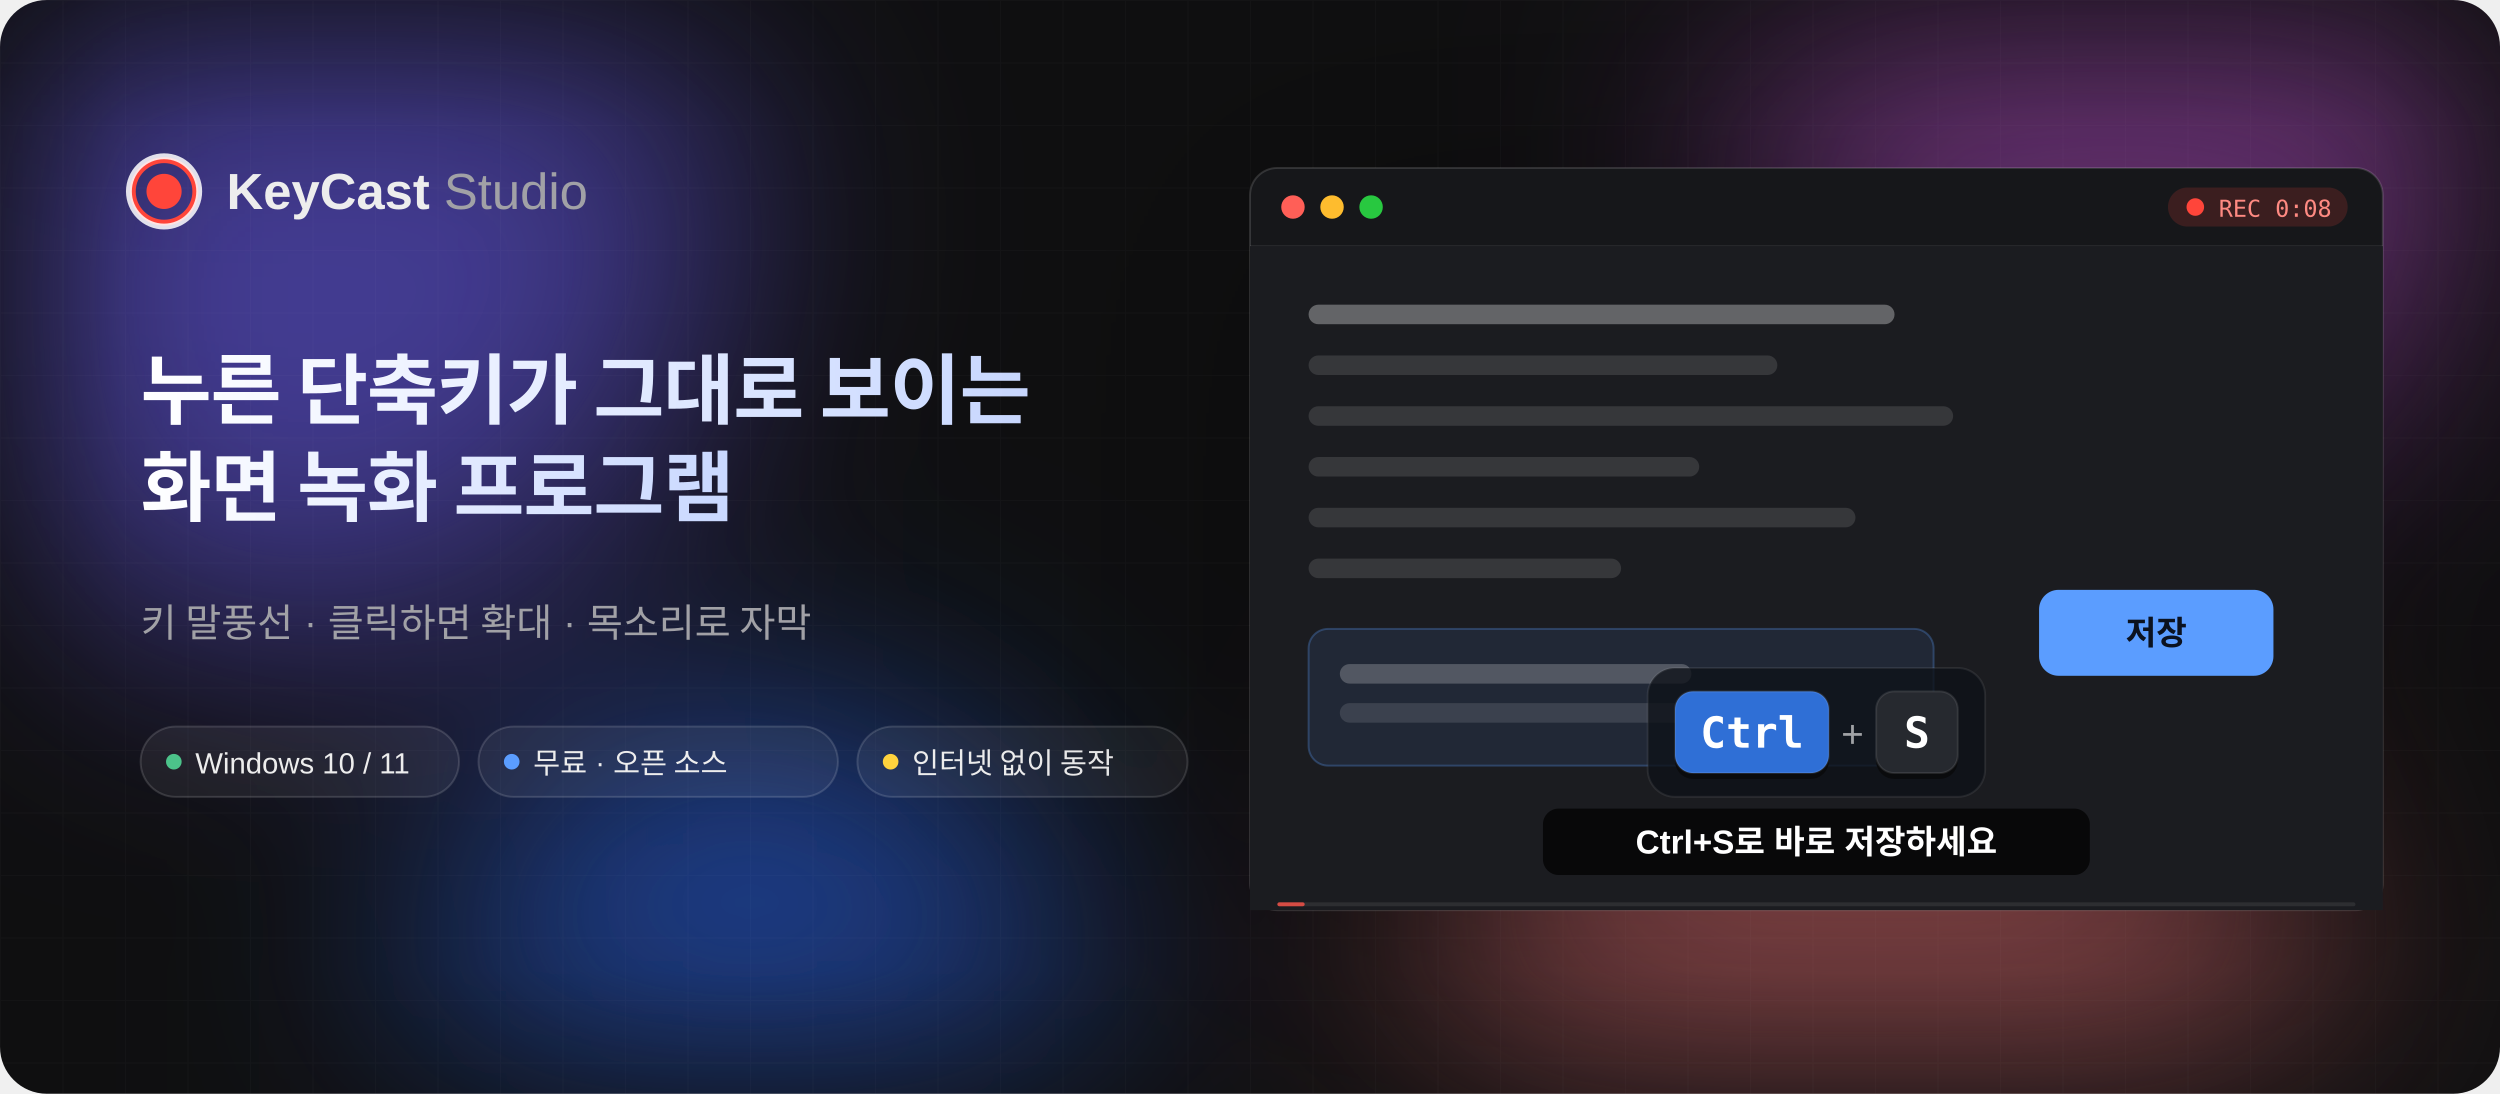
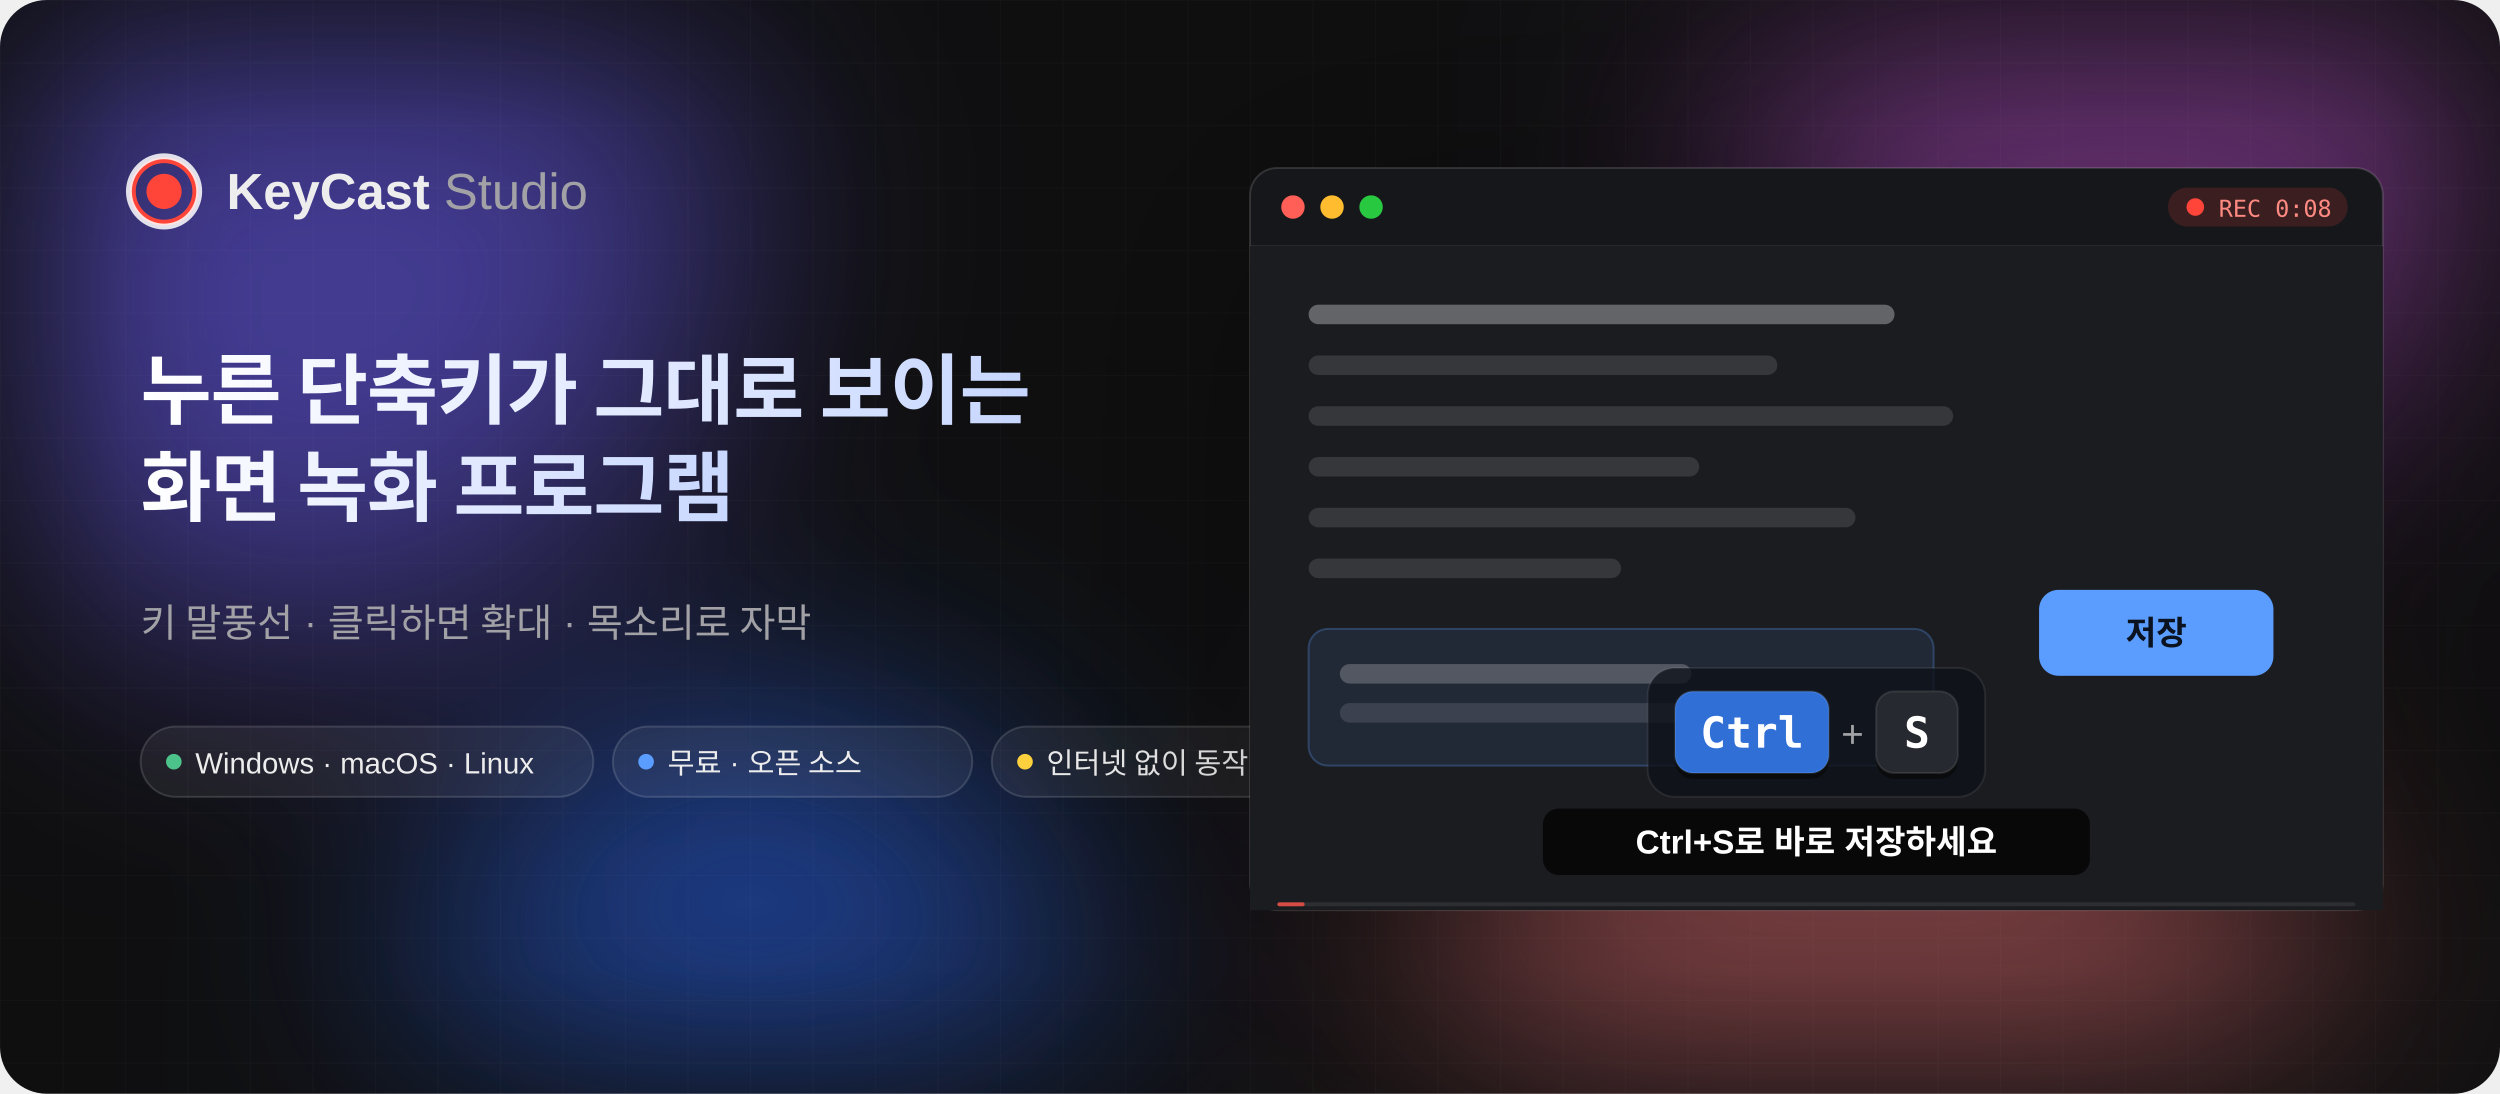
<svg xmlns="http://www.w3.org/2000/svg" width="1280" height="560" viewBox="0 0 1280 560" role="img" aria-label="KeyCast Studio — 누른 단축키가 그대로 보이는 화면 녹화 프로그램">
  <style>
text{font-family:'Segoe UI Variable Display','Segoe UI',-apple-system,BlinkMacSystemFont,'Helvetica Neue',Arial,'Malgun Gothic','Apple SD Gothic Neo','Noto Sans CJK KR','Hiragino Sans','Microsoft YaHei',sans-serif}
.mono{font-family:'Cascadia Mono',Consolas,'SF Mono',Menlo,monospace}
*{transform-box:view-box}

.blob{animation:drift 18s ease-in-out infinite alternate}
.b1{animation-duration:22s;animation-delay:-6s}.b2{animation-duration:26s;animation-delay:-11s}.b3{animation-duration:20s;animation-delay:-3s}
@keyframes drift{0%{transform:translate(0,0)}50%{transform:translate(40px,-30px)}100%{transform:translate(-30px,25px)}}
.zoom{transform-origin:1104px 324px;animation:zoom 8s cubic-bezier(0.22,1,0.36,1) infinite}
@keyframes zoom{0%,27%{transform:scale(1)}40%,64%{transform:scale(1.55)}80%,100%{transform:scale(1)}}
.cur{animation:cur 8s cubic-bezier(0.22,1,0.36,1) infinite}
@keyframes cur{0%{transform:translate(760px,416px)}20%,72%{transform:translate(1104px,324px)}90%,100%{transform:translate(760px,416px)}}
.press{transform-origin:1104px 324px;animation:press 8s infinite}
@keyframes press{0%,24%{transform:scale(1)}25.5%{transform:scale(0.78)}28%,100%{transform:scale(1)}}
.rip{transform-origin:1104px 324px;animation:rip 8s cubic-bezier(0.22,1,0.36,1) infinite;opacity:0}
.rip2{animation-delay:0.18s}
@keyframes rip{0%,24.9%{transform:scale(0.2);opacity:0}25%{transform:scale(0.2);opacity:0.95}34%,100%{transform:scale(1.6);opacity:0}}
.btn{animation:btn 8s infinite}
@keyframes btn{0%,24%{fill:#5b9dff}26%,60%{fill:#7db2ff}70%,100%{fill:#5b9dff}}
.bubble{transform-origin:930px 374px;animation:bubble 8s cubic-bezier(0.22,1,0.36,1) infinite}
@keyframes bubble{0%,25%{opacity:0;transform:translateY(14px) scale(0.86)}30%,70%{opacity:1;transform:translateY(0) scale(1)}76%,100%{opacity:0;transform:translateY(-6px) scale(0.96)}}
.subs{animation:subs 8s infinite}
@keyframes subs{0%,28%{opacity:0}31%,84%{opacity:1}88%,100%{opacity:0}}
.w{fill:#ffffff;animation:word 8s infinite}
.w0{animation-name:word0}@keyframes word0{0%,32%{fill:#ffffff}33%,100%{fill:#ffd33d}}
.w1{animation-name:word1}@keyframes word1{0%,41%{fill:#ffffff}42%,100%{fill:#ffd33d}}
.w2{animation-name:word2}@keyframes word2{0%,50%{fill:#ffffff}51%,100%{fill:#ffd33d}}
.rec{animation:rec 1.6s ease-in-out infinite}
@keyframes rec{0%,100%{opacity:1}50%{opacity:0.35}}
.ring{transform-origin:84px 98px;animation:ring 2.4s ease-out infinite}
@keyframes ring{0%{transform:scale(0.6);opacity:0.7}100%{transform:scale(1.9);opacity:0}}
.in{animation:in 1s cubic-bezier(0.22,1,0.36,1) both}
.in1{animation-delay:0.1s}.in2{animation-delay:0.22s}.in3{animation-delay:0.34s}.in4{animation-delay:0.46s}
@keyframes in{from{opacity:0;transform:translateY(14px)}to{opacity:1;transform:none}}
.win{animation:win 1.2s cubic-bezier(0.22,1,0.36,1) 0.2s both}
@keyframes win{from{opacity:0;transform:translateY(24px) scale(0.97)}to{opacity:1;transform:none}}
.scan{animation:scan 8s linear infinite}
@keyframes scan{from{transform:translateX(0)}to{transform:translateX(552px)}}
@media (prefers-reduced-motion: reduce){*{animation:none!important}}
</style>
  <rect width="1280" height="560" rx="24" fill="#0f0f10" />
  <clipPath id="hc">
    <rect width="1280" height="560" rx="24" />
  </clipPath>
  <g clip-path="url(#hc)">
    <defs>
      <filter id="hb" x="-50%" y="-50%" width="200%" height="200%">
        <feGaussianBlur stdDeviation="67" />
      </filter>
    </defs>
    <g filter="url(#hb)" opacity="0.55">
      <circle class="blob b0" cx="153.6" cy="112" r="212.8" fill="#6d5efc" />
      <circle class="blob b1" cx="1088" cy="56" r="190.4" fill="#c254d8" />
      <circle class="blob b2" cx="960" cy="532" r="224" fill="#f7797d" />
      <circle class="blob b3" cx="384" cy="532" r="168" fill="#2b6bff" />
    </g>
    <rect width="1280" height="560" fill="url(#grid)" opacity="0.5" />
  </g>
  <defs>
    <pattern id="grid" width="32" height="32" patternUnits="userSpaceOnUse">
      <path d="M32 0H0V32" fill="none" stroke="rgba(255,255,255,0.04)" />
    </pattern>
    <linearGradient id="tg" x1="0" x2="1">
      <stop offset="0" stop-color="#ffffff" />
      <stop offset="1" stop-color="#c9d8ff" />
    </linearGradient>
    <clipPath id="wc">
      <rect x="640" y="126" width="580" height="340" rx="0" />
    </clipPath>
  </defs>
  <g class="in in0">
    <circle class="ring" cx="84" cy="98" r="16" fill="none" stroke="#ff453a" stroke-width="3" />
    <circle cx="84" cy="98" r="18" fill="none" stroke="rgba(255,255,255,0.85)" stroke-width="3" />
    <circle class="rec" cx="84" cy="98" r="9" fill="#ff453a" />
    <text x="116" y="107" font-size="26" font-weight="700" fill="#ededed">KeyCast <tspan fill="#a1a1a6" font-weight="400">Studio</tspan>
    </text>
  </g>
  <g class="in in1">
    <text x="72" y="214" font-size="39.474" font-weight="750" fill="url(#tg)" letter-spacing="-0.5">누른 단축키가 그대로 보이는</text>
  </g>
  <g class="in in2">
    <text x="72" y="263.737" font-size="39.474" font-weight="750" fill="url(#tg)" letter-spacing="-0.5">화면 녹화 프로그램</text>
  </g>
  <g class="in in3">
    <text x="72" y="326" font-size="20" fill="#a1a1a6">키 말풍선 · 클릭하면 확대 · 목소리로 자막</text>
  </g>
  <g class="in in4">
-     <rect x="72" y="372" width="163" height="36" rx="18" fill="rgba(255,255,255,0.06)" stroke="rgba(255,255,255,0.14)" />
+     <rect x="72" y="372" width="231.8" height="36" rx="18" fill="rgba(255,255,255,0.06)" stroke="rgba(255,255,255,0.14)" />
    <circle cx="89" cy="390" r="4" fill="#4cc38a" />
-     <text x="100" y="396" font-size="15" fill="#ededed">Windows 10 / 11</text>
-     <rect x="245" y="372" width="184" height="36" rx="18" fill="rgba(255,255,255,0.06)" stroke="rgba(255,255,255,0.14)" />
-     <circle cx="262" cy="390" r="4" fill="#5b9dff" />
-     <text x="273" y="396" font-size="15" fill="#ededed">무료 · 오픈 소스</text>
-     <rect x="439" y="372" width="169" height="36" rx="18" fill="rgba(255,255,255,0.06)" stroke="rgba(255,255,255,0.14)" />
-     <circle cx="456" cy="390" r="4" fill="#ffd33d" />
-     <text x="467" y="396" font-size="15" fill="#ededed">인터넷 없이 동작</text>
+     <text x="100" y="396" font-size="15" fill="#ededed">Windows · macOS · Linux</text>
+     <rect x="313.8" y="372" width="184" height="36" rx="18" fill="rgba(255,255,255,0.06)" stroke="rgba(255,255,255,0.14)" />
+     <circle cx="330.8" cy="390" r="4" fill="#5b9dff" />
+     <text x="341.8" y="396" font-size="15" fill="#ededed">무료 · 오픈 소스</text>
+     <rect x="507.8" y="372" width="169" height="36" rx="18" fill="rgba(255,255,255,0.06)" stroke="rgba(255,255,255,0.14)" />
+     <circle cx="524.8" cy="390" r="4" fill="#ffd33d" />
+     <text x="535.8" y="396" font-size="15" fill="#ededed">인터넷 없이 동작</text>
  </g>
  <g class="win">
    <rect x="638" y="96" width="584" height="380" rx="16" fill="rgba(0,0,0,0.45)" filter="url(#hb)" opacity="0.6" />
    <rect x="640" y="86" width="580" height="380" rx="14" fill="#16171a" stroke="rgba(255,255,255,0.14)" />
    <circle cx="662" cy="106" r="6" fill="#ff5f57" />
    <circle cx="682" cy="106" r="6" fill="#febc2e" />
    <circle cx="702" cy="106" r="6" fill="#28c840" />
    <rect x="1110" y="96" width="92" height="20" rx="10" fill="rgba(255,69,58,0.16)" />
    <circle class="rec" cx="1124" cy="106" r="4.5" fill="#ff453a" />
    <text x="1136" y="111" font-size="12" fill="#ff8a82" class="mono">REC 0:08</text>
    <line x1="640" y1="126" x2="1220" y2="126" stroke="rgba(255,255,255,0.08)" />
    <g clip-path="url(#wc)">
      <g class="zoom">
        <rect x="640" y="126" width="580" height="340" fill="#1b1c20" />
        <rect x="670" y="156" width="300" height="10" rx="5" fill="rgba(255,255,255,0.32)" />
        <rect x="670" y="182" width="240" height="10" rx="5" fill="rgba(255,255,255,0.12)" />
        <rect x="670" y="208" width="330" height="10" rx="5" fill="rgba(255,255,255,0.12)" />
        <rect x="670" y="234" width="200" height="10" rx="5" fill="rgba(255,255,255,0.12)" />
        <rect x="670" y="260" width="280" height="10" rx="5" fill="rgba(255,255,255,0.12)" />
        <rect x="670" y="286" width="160" height="10" rx="5" fill="rgba(255,255,255,0.12)" />
        <rect x="670" y="322" width="320" height="70" rx="10" fill="rgba(91,157,255,0.10)" stroke="rgba(91,157,255,0.28)" />
        <rect x="686" y="340" width="180" height="10" rx="5" fill="rgba(255,255,255,0.22)" />
        <rect x="686" y="360" width="240" height="10" rx="5" fill="rgba(255,255,255,0.12)" />
        <g class="press">
          <rect class="btn" x="1044" y="302" width="120" height="44" rx="10" fill="#5b9dff" />
          <text x="1104" y="330" text-anchor="middle" font-size="17" font-weight="650" fill="#0b1220">저장</text>
        </g>
        <circle class="rip" cx="1104" cy="324" r="34" fill="rgba(255,211,61,0.25)" stroke="#ffd33d" stroke-width="3.5" />
        <circle class="rip rip2" cx="1104" cy="324" r="34" fill="none" stroke="#ffd33d" stroke-width="2" />
        <g class="cur">
          <g transform="scale(1.7)">
            <path d="M0 0 L0 17.2 L4.4 13.4 L7.3 20 L10 18.8 L7.1 12.4 L12.6 12.4 Z" fill="#111" stroke="#fff" stroke-width="1.4" stroke-linejoin="round" />
          </g>
        </g>
      </g>
    </g>
    <g class="bubble">
      <rect x="843.62" y="342" width="172.76" height="66" rx="14" fill="rgba(13,17,23,0.78)" stroke="rgba(255,255,255,0.08)" />
      <g transform="translate(857.62,354)">
        <g>
          <rect x="0" y="3" width="78.76" height="41.8" rx="9.24" fill="#0a0b0d" />
          <rect x="0" y="0" width="78.76" height="41.8" rx="9.24" fill="#2f6fd6" stroke="rgba(255,255,255,0.10)" />
          <text x="39.38" y="28.82" text-anchor="middle" font-size="22" font-weight="650" fill="#ffffff" class="mono">Ctrl</text>
        </g>
        <text x="90.86" y="28.6" text-anchor="middle" font-size="19.8" fill="rgba(255,255,255,0.6)">+</text>
        <g>
          <rect x="102.96" y="3" width="41.8" height="41.8" rx="9.24" fill="#0a0b0d" />
          <rect x="102.96" y="0" width="41.8" height="41.8" rx="9.24" fill="#26292f" stroke="rgba(255,255,255,0.10)" />
          <text x="123.86" y="28.82" text-anchor="middle" font-size="22" font-weight="650" fill="#ffffff" class="mono">S</text>
        </g>
      </g>
    </g>
    <g class="subs">
      <rect x="790" y="414" width="280" height="34" rx="8" fill="rgba(0,0,0,0.72)" />
      <text x="930" y="437" text-anchor="middle" font-size="17" font-weight="650">
        <tspan class="w w0">Ctrl+S로</tspan>
        <tspan class="w w1">바로</tspan>
        <tspan class="w w2">저장하세요</tspan>
      </text>
    </g>
    <rect class="scan" x="654" y="462" width="14" height="2" rx="1" fill="#ff453a" opacity="0.8" />
    <rect x="654" y="462" width="552" height="2" rx="1" fill="rgba(255,255,255,0.08)" />
  </g>
</svg>
